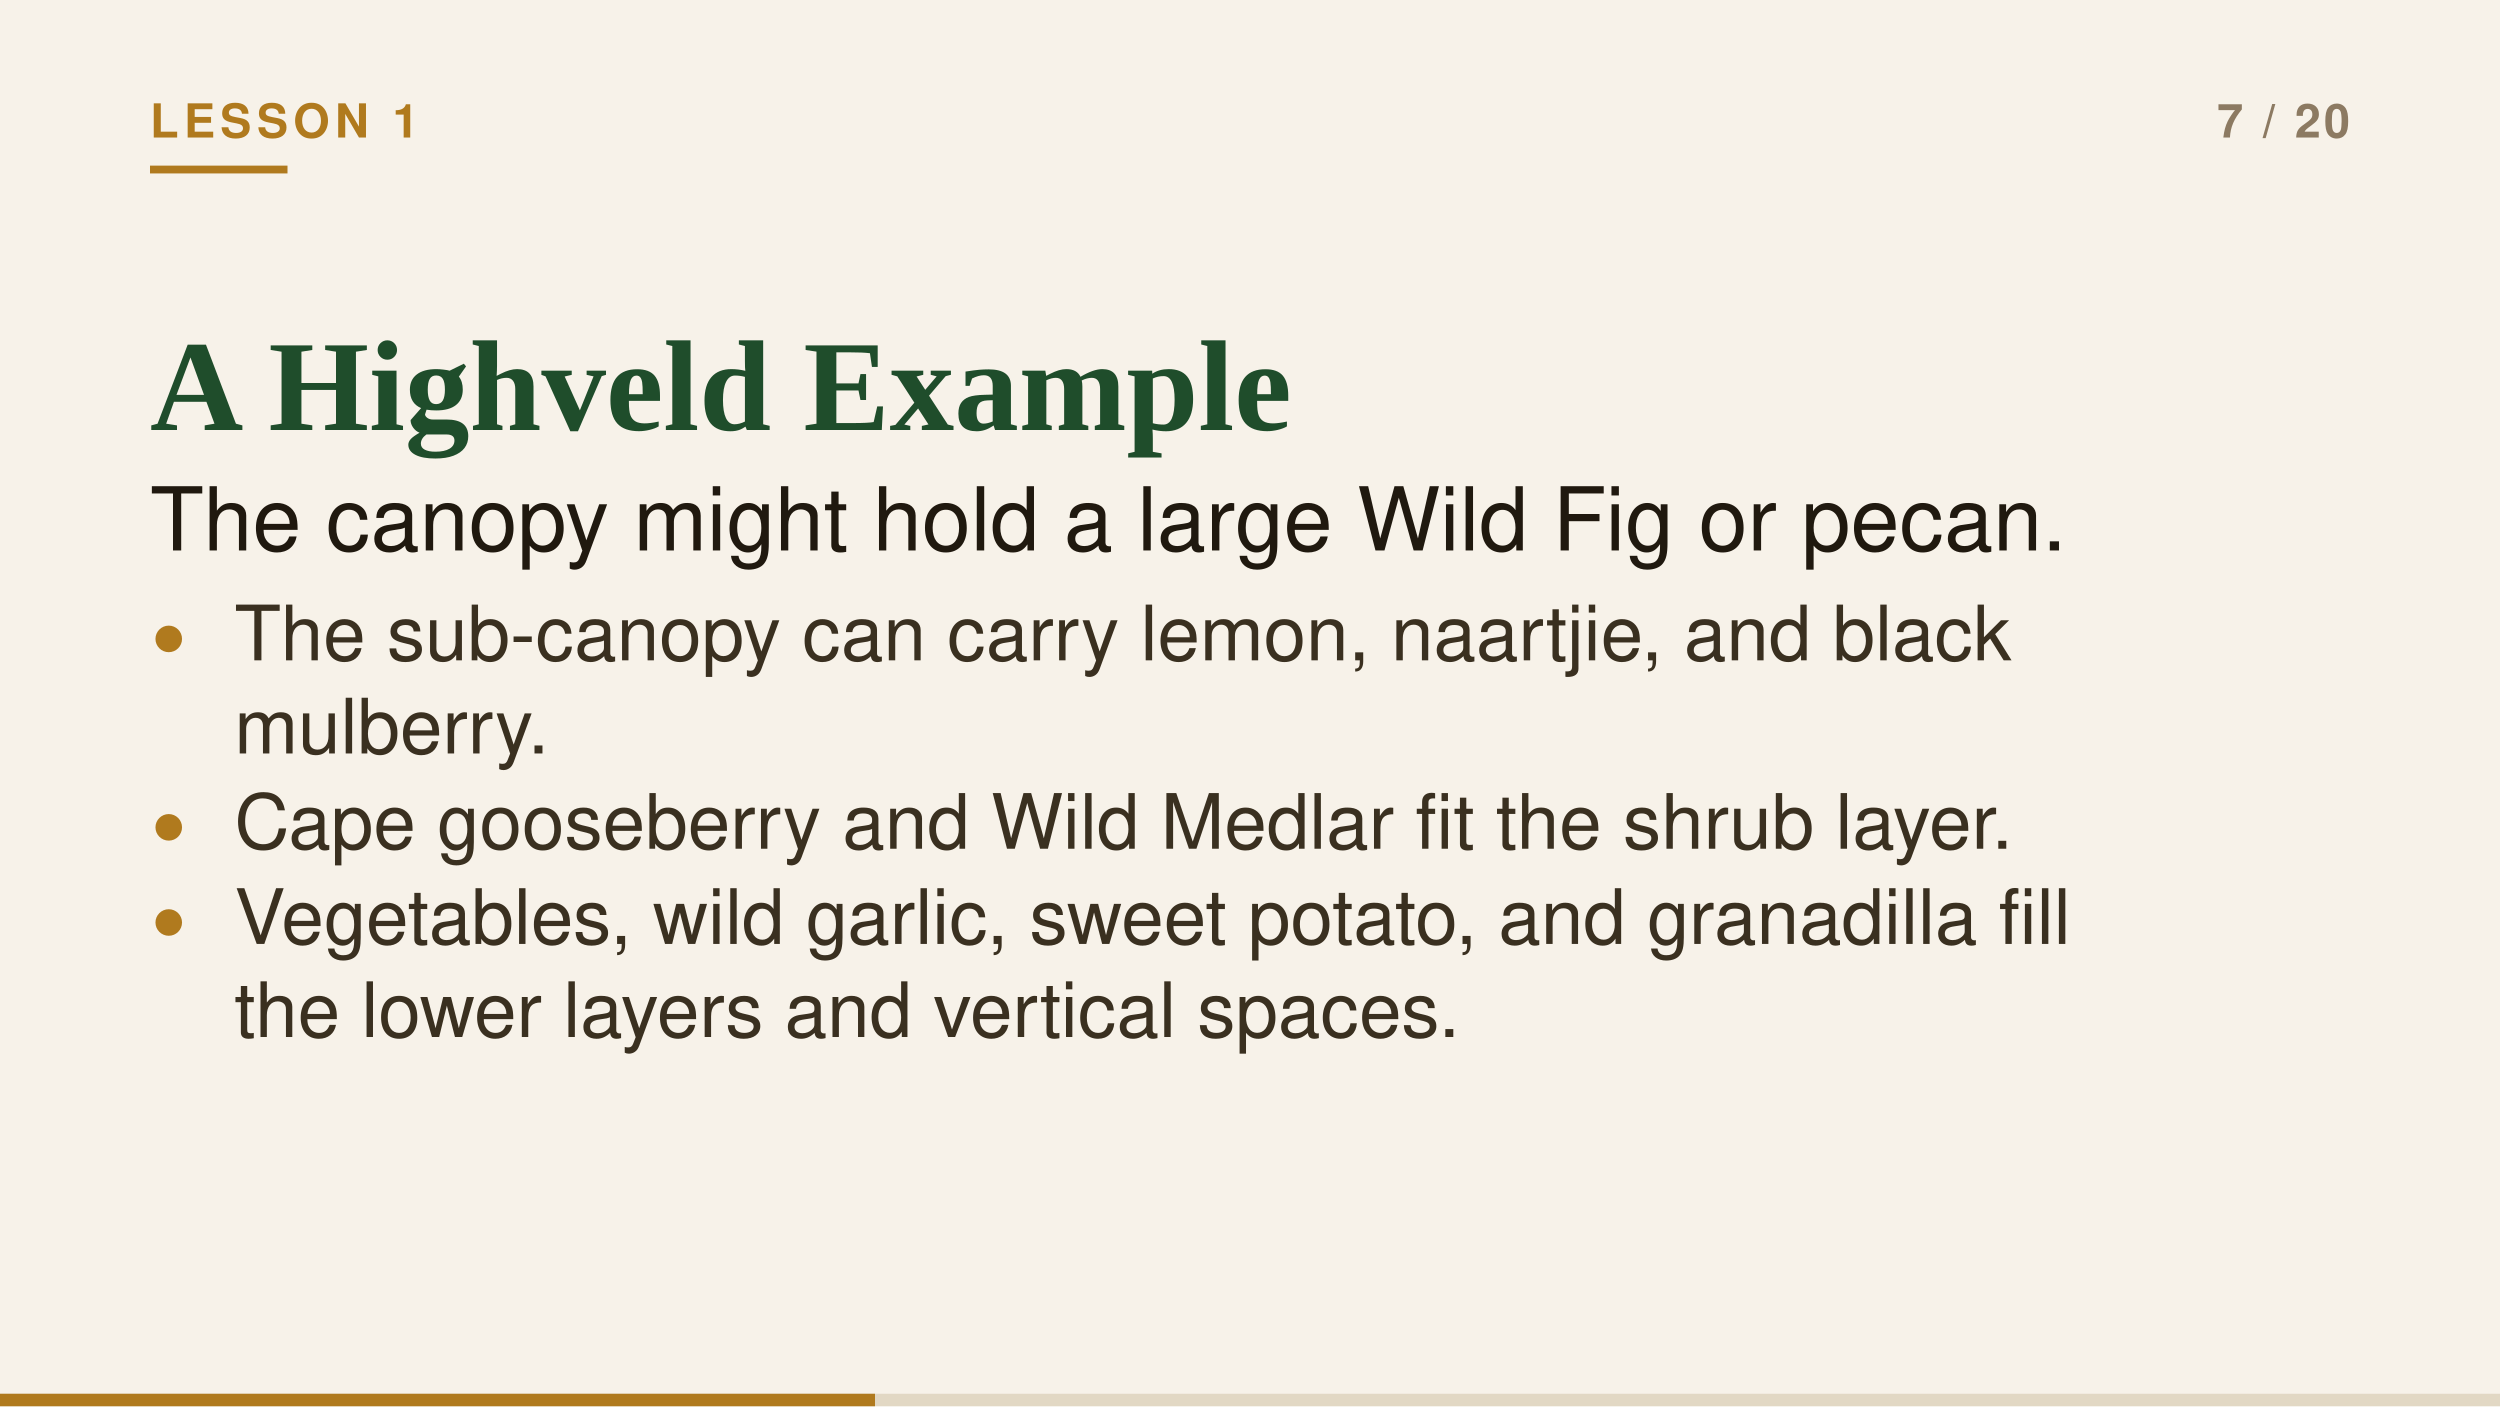
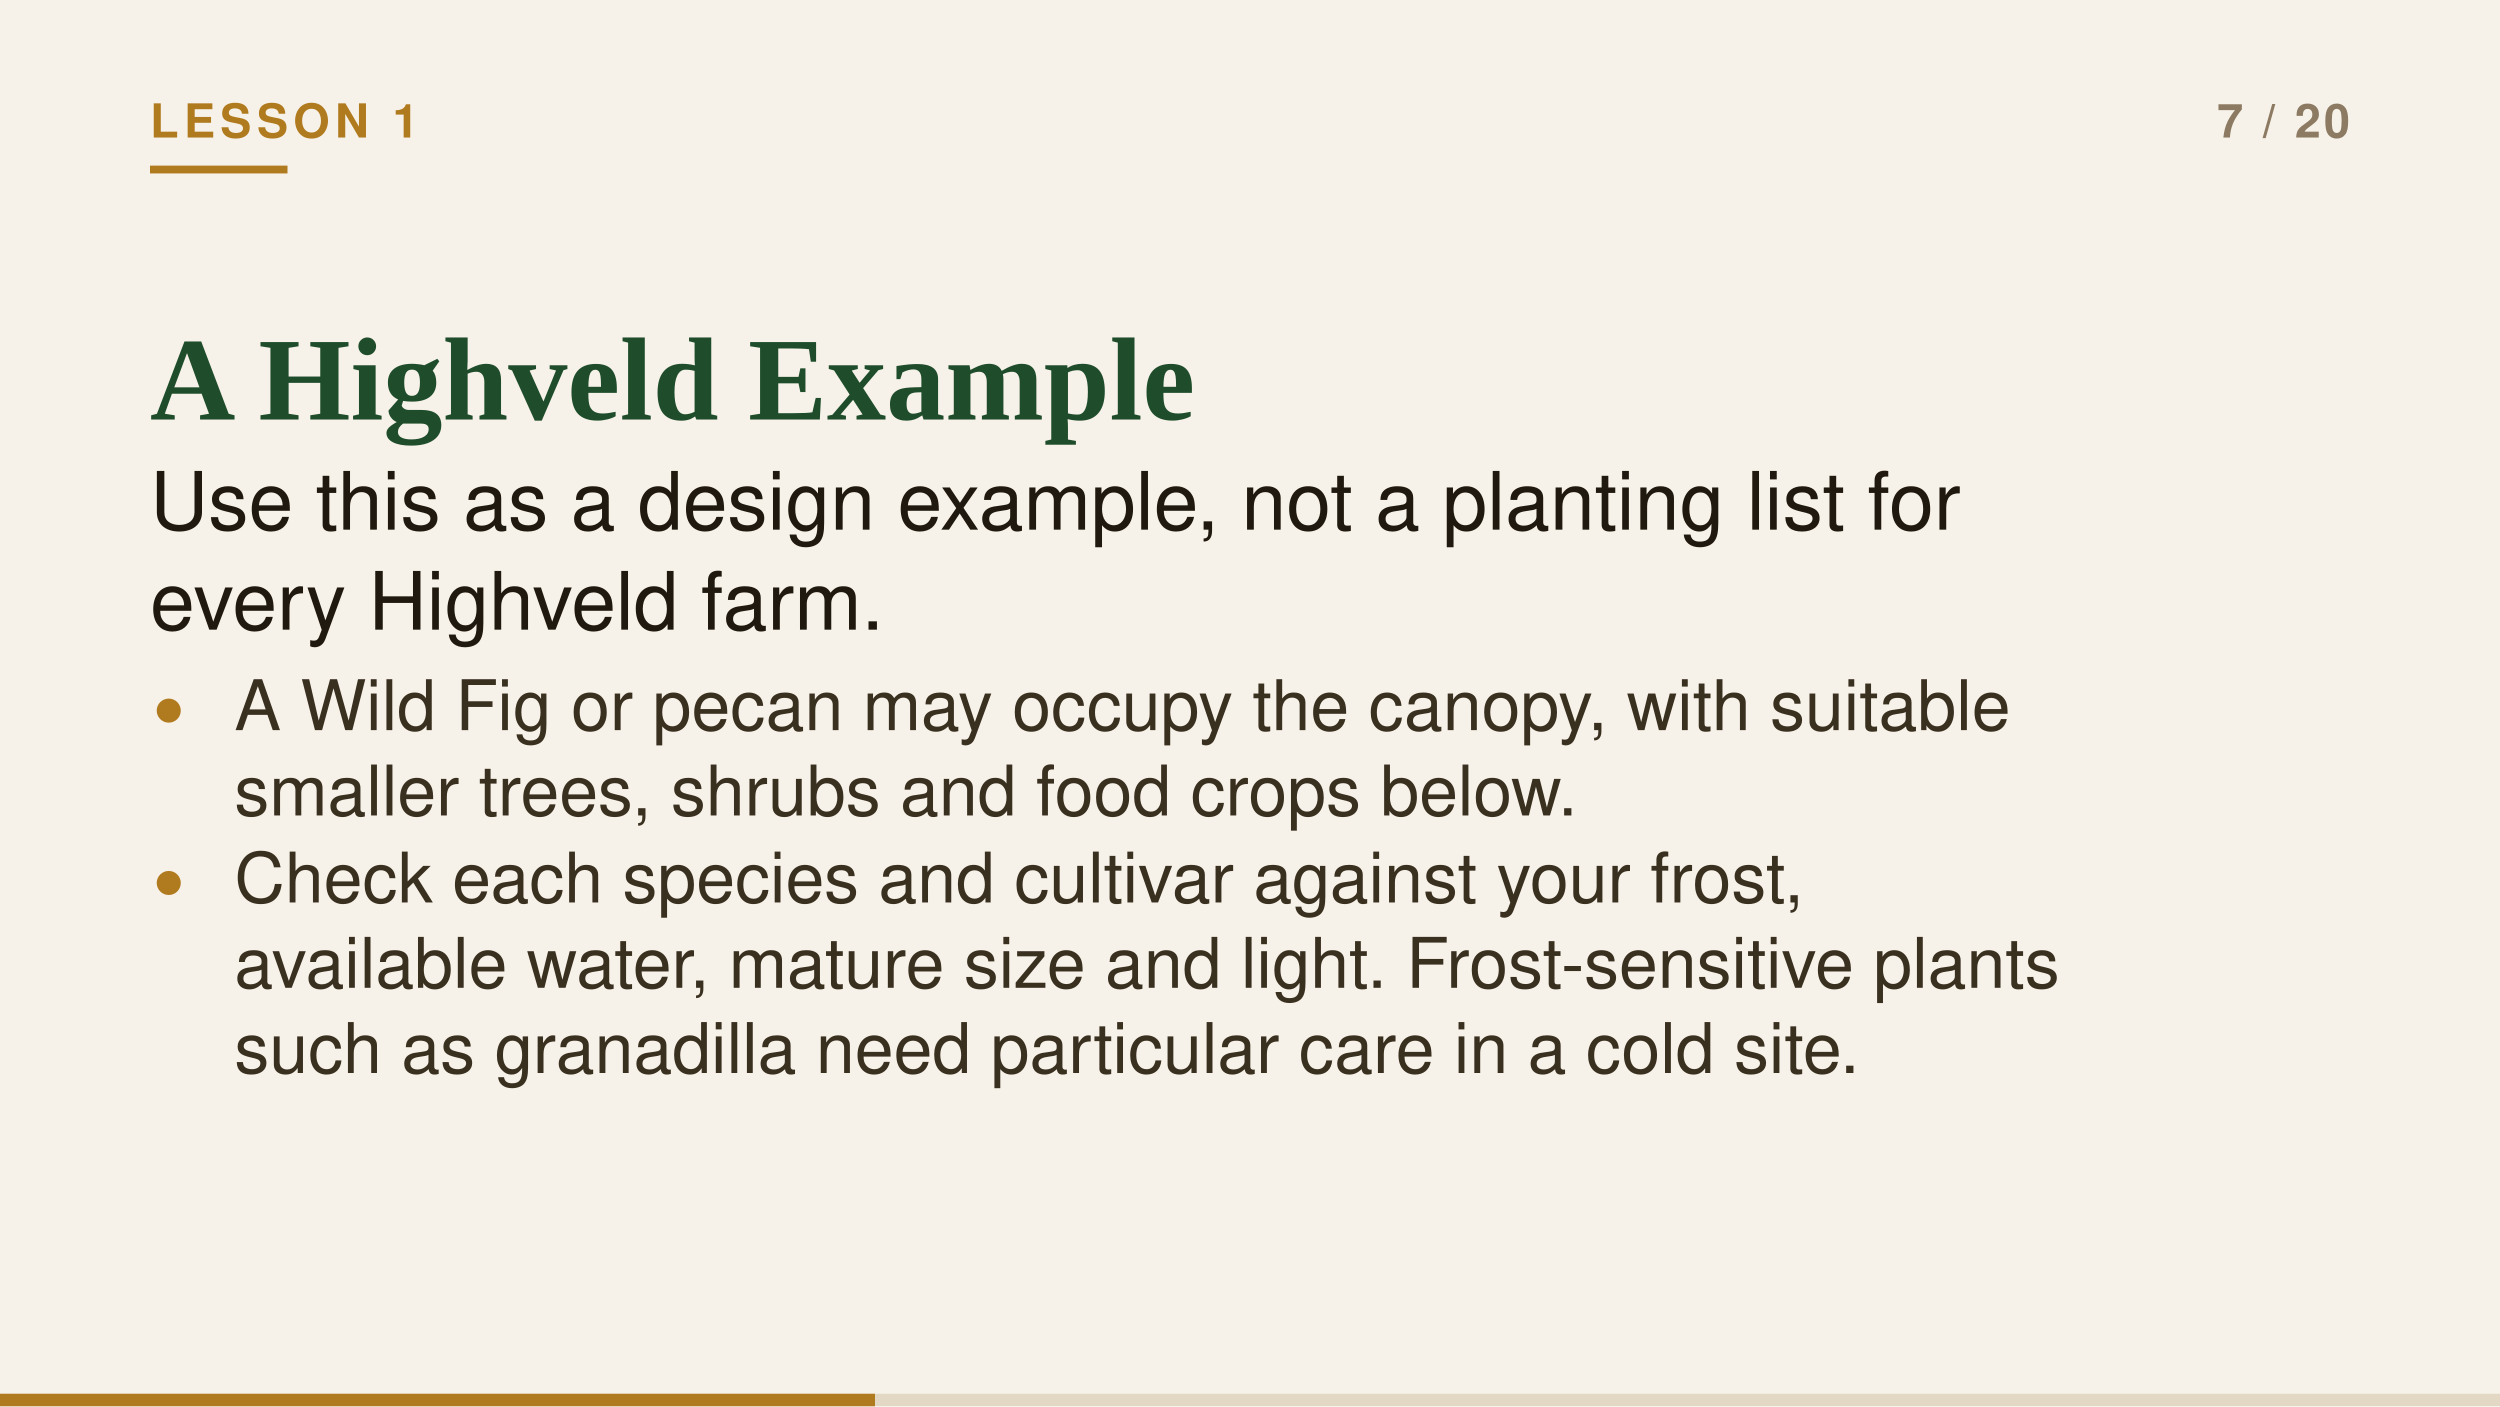
<svg xmlns="http://www.w3.org/2000/svg" viewBox="0 0 1600 900" width="1600" height="900">
  <style>.eye{font:700 30px 'Helvetica Neue',Helvetica,Arial,'Liberation Sans',sans-serif;letter-spacing:3.4px}.num{text-anchor:end;letter-spacing:2px}.hero{font:700 132px Georgia,'Iowan Old Style','Times New Roman',serif}.tag{font:italic 400 58px Georgia,'Iowan Old Style','Times New Roman',serif}.title{font-family:Georgia,'Iowan Old Style','Times New Roman',serif;font-weight:700}.lead{font-family:'Helvetica Neue',Helvetica,Arial,'Liberation Sans',sans-serif;font-weight:400}.point{font-family:'Helvetica Neue',Helvetica,Arial,'Liberation Sans',sans-serif;font-weight:400}.q{font:italic 400 46px Georgia,'Iowan Old Style','Times New Roman',serif}</style>
  <rect width="1600" height="900" fill="#F7F2E9" />
  <text class="eye" font-size="30" x="96" y="88" fill="#B07A1E">LESSON 1</text>
  <text class="eye num" x="1504" y="88" fill="#8C7A62">7 / 20</text>
  <rect x="96" y="106" width="88" height="5" fill="#B07A1E" />
-   <text class="title" font-size="82.7" fill="#1F4D2B">
-     <tspan x="96" y="275.2">A Highveld Example</tspan>
+   <text class="title" font-size="75.7" fill="#1F4D2B">
+     <tspan x="96" y="268.5">A Highveld Example</tspan>
  </text>
-   <text class="lead" font-size="56.4" fill="#20190F">
-     <tspan x="96" y="352.3">The canopy might hold a large Wild Fig or pecan.</tspan>
+   <text class="lead" font-size="51.6" fill="#20190F">
+     <tspan x="96" y="339">Use this as a design example, not a planting list for</tspan>
+     <tspan x="96" y="403">every Highveld farm.</tspan>
  </text>
-   <circle cx="108" cy="408.9" r="8.5" fill="#B07A1E" />
-   <text class="point" font-size="48.9" fill="#3A3020">
-     <tspan x="150" y="422.6">The sub-canopy can carry lemon, naartjie, and black</tspan>
-     <tspan x="150" y="482.2">mulberry.</tspan>
+   <circle cx="108" cy="454.8" r="7.7" fill="#B07A1E" />
+   <text class="point" font-size="44.7" fill="#3A3020">
+     <tspan x="150" y="467.3">A Wild Fig or pecan may occupy the canopy, with suitable</tspan>
+     <tspan x="150" y="521.9">smaller trees, shrubs and food crops below.</tspan>
  </text>
-   <circle cx="108" cy="529.5" r="8.5" fill="#B07A1E" />
-   <text class="point" font-size="48.9" fill="#3A3020">
-     <tspan x="150" y="543.2">Cape gooseberry and Wild Medlar fit the shrub layer.</tspan>
-   </text>
-   <circle cx="108" cy="590.4" r="8.5" fill="#B07A1E" />
-   <text class="point" font-size="48.9" fill="#3A3020">
-     <tspan x="150" y="604.1">Vegetables, wild garlic, sweet potato, and granadilla fill</tspan>
-     <tspan x="150" y="663.7">the lower layers and vertical spaces.</tspan>
+   <circle cx="108" cy="565.1" r="7.7" fill="#B07A1E" />
+   <text class="point" font-size="44.7" fill="#3A3020">
+     <tspan x="150" y="577.6">Check each species and cultivar against your frost,</tspan>
+     <tspan x="150" y="632.2">available water, mature size and light. Frost-sensitive plants</tspan>
+     <tspan x="150" y="686.7">such as granadilla need particular care in a cold site.</tspan>
  </text>
  <rect x="0" y="892" width="1600" height="8" fill="#E2D8C4" />
  <rect x="0" y="892" width="560" height="8" fill="#B07A1E" />
</svg>
